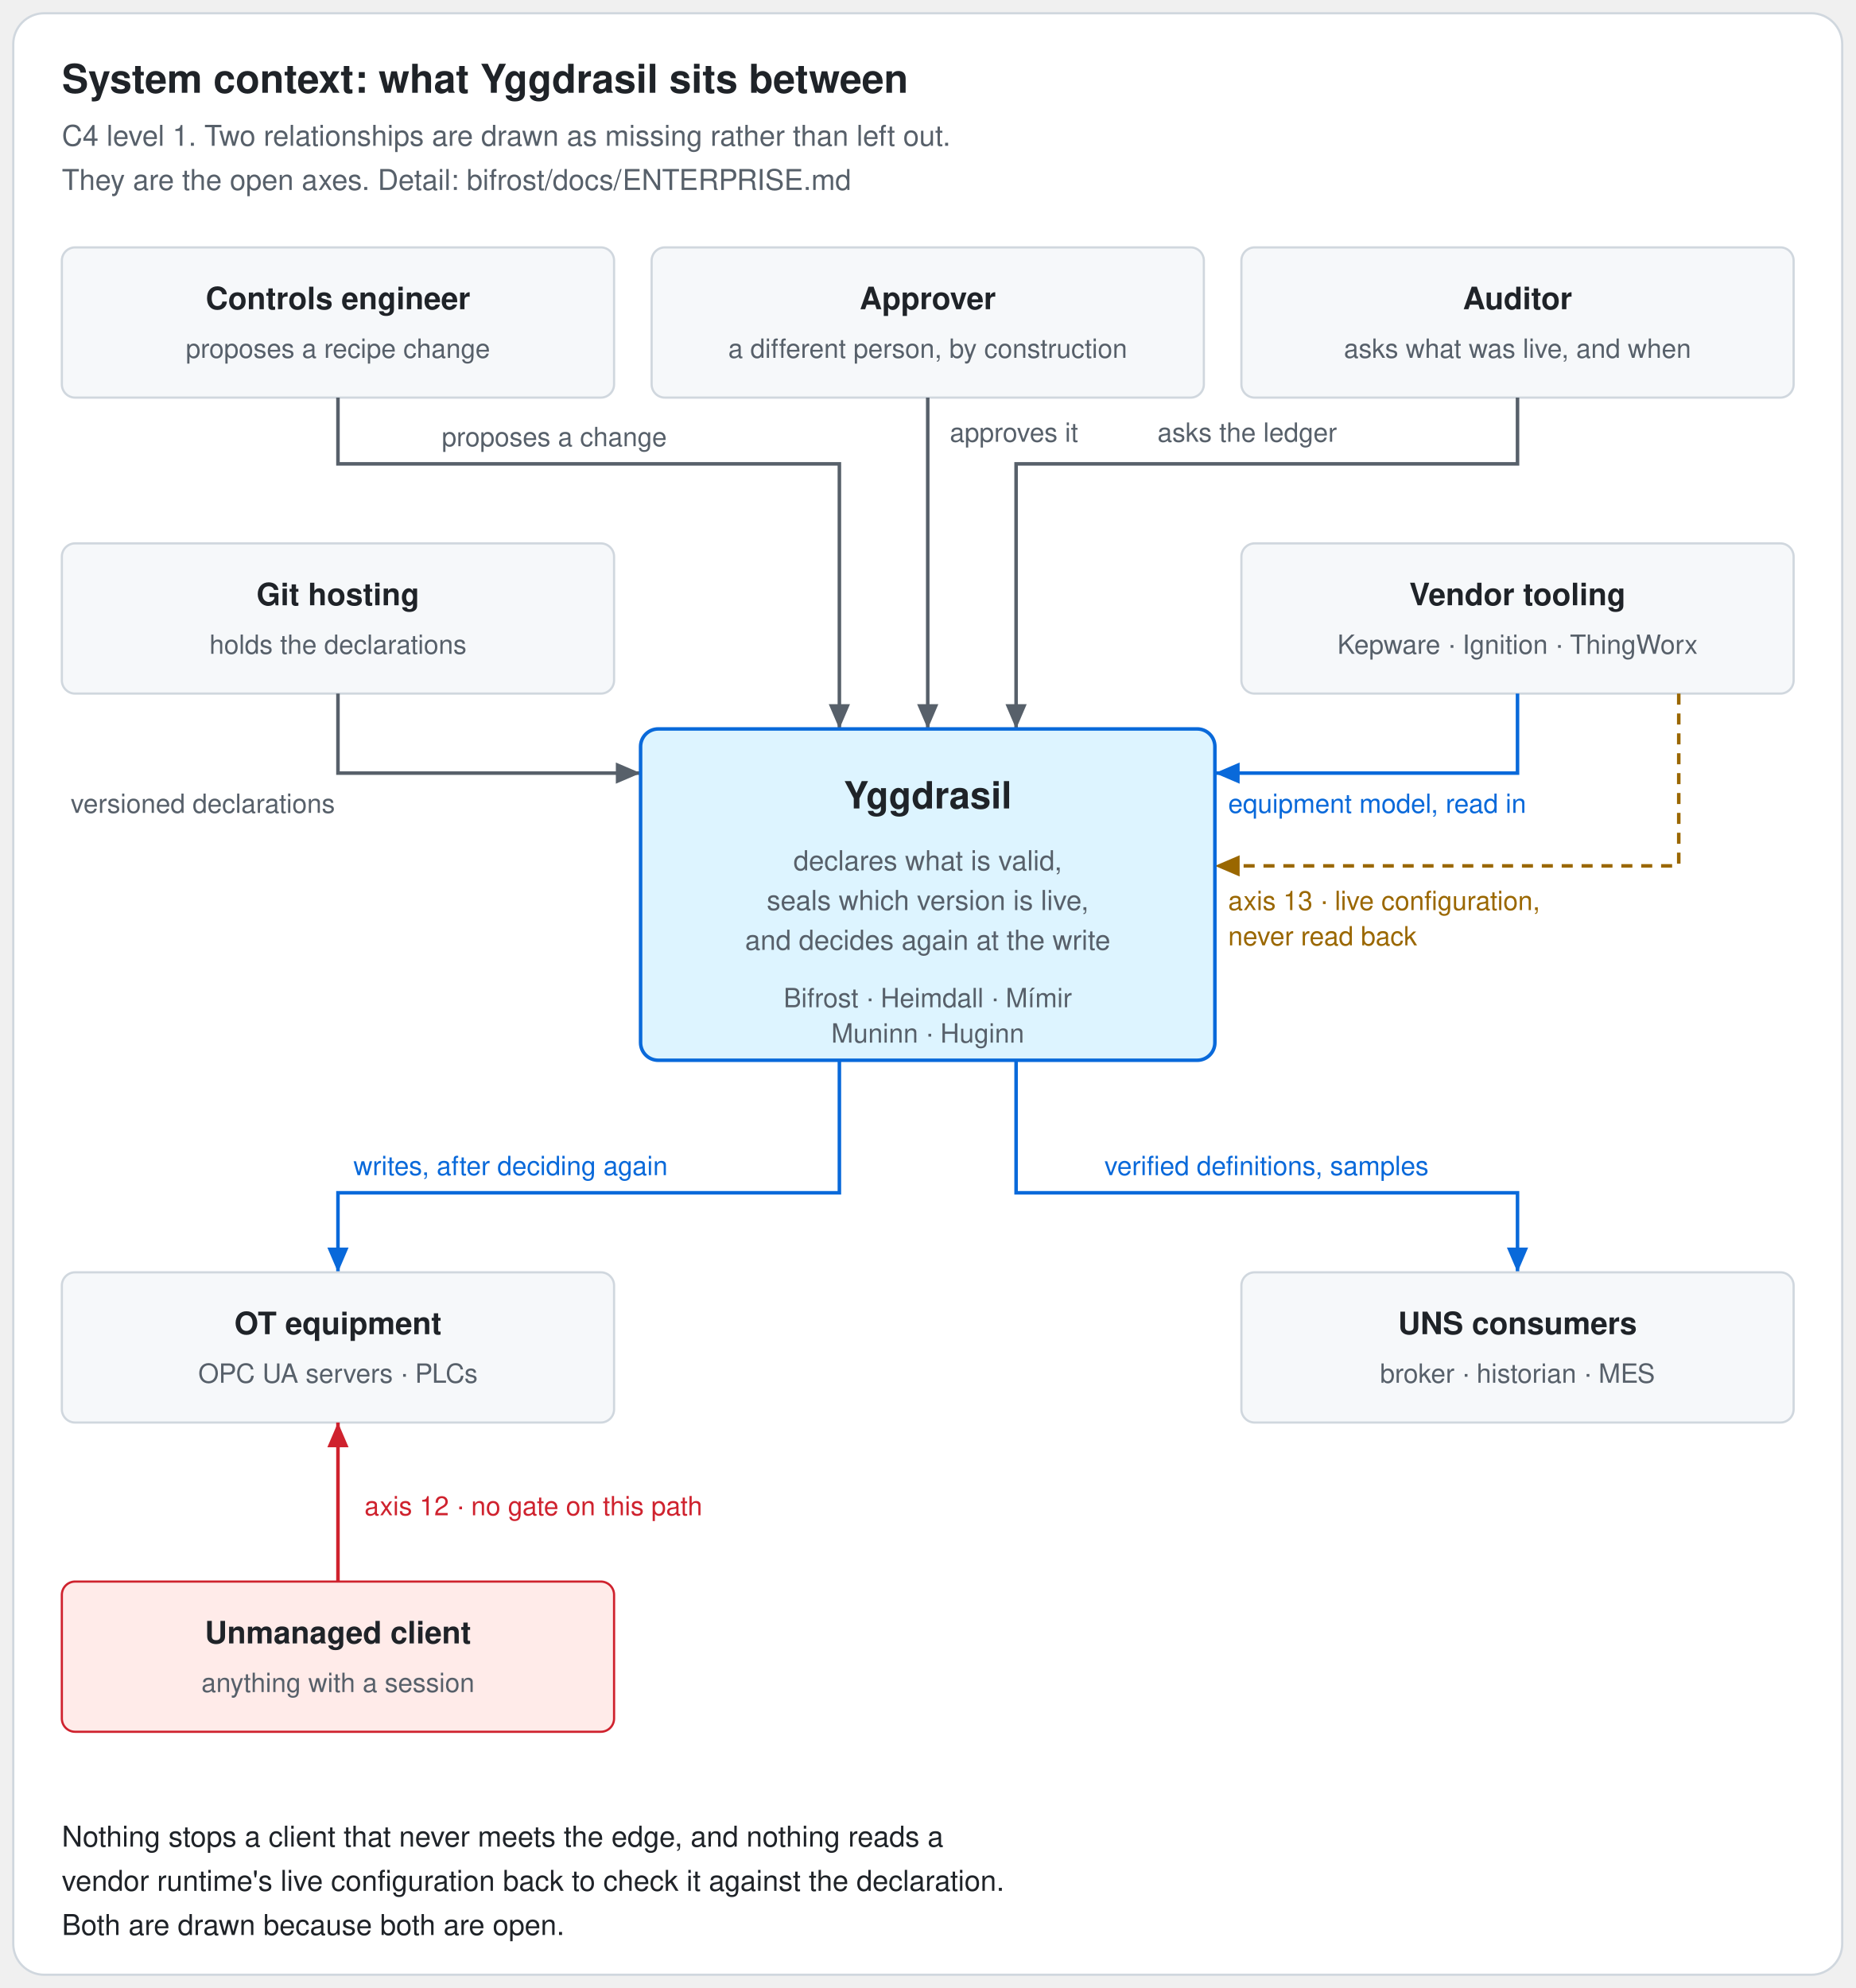
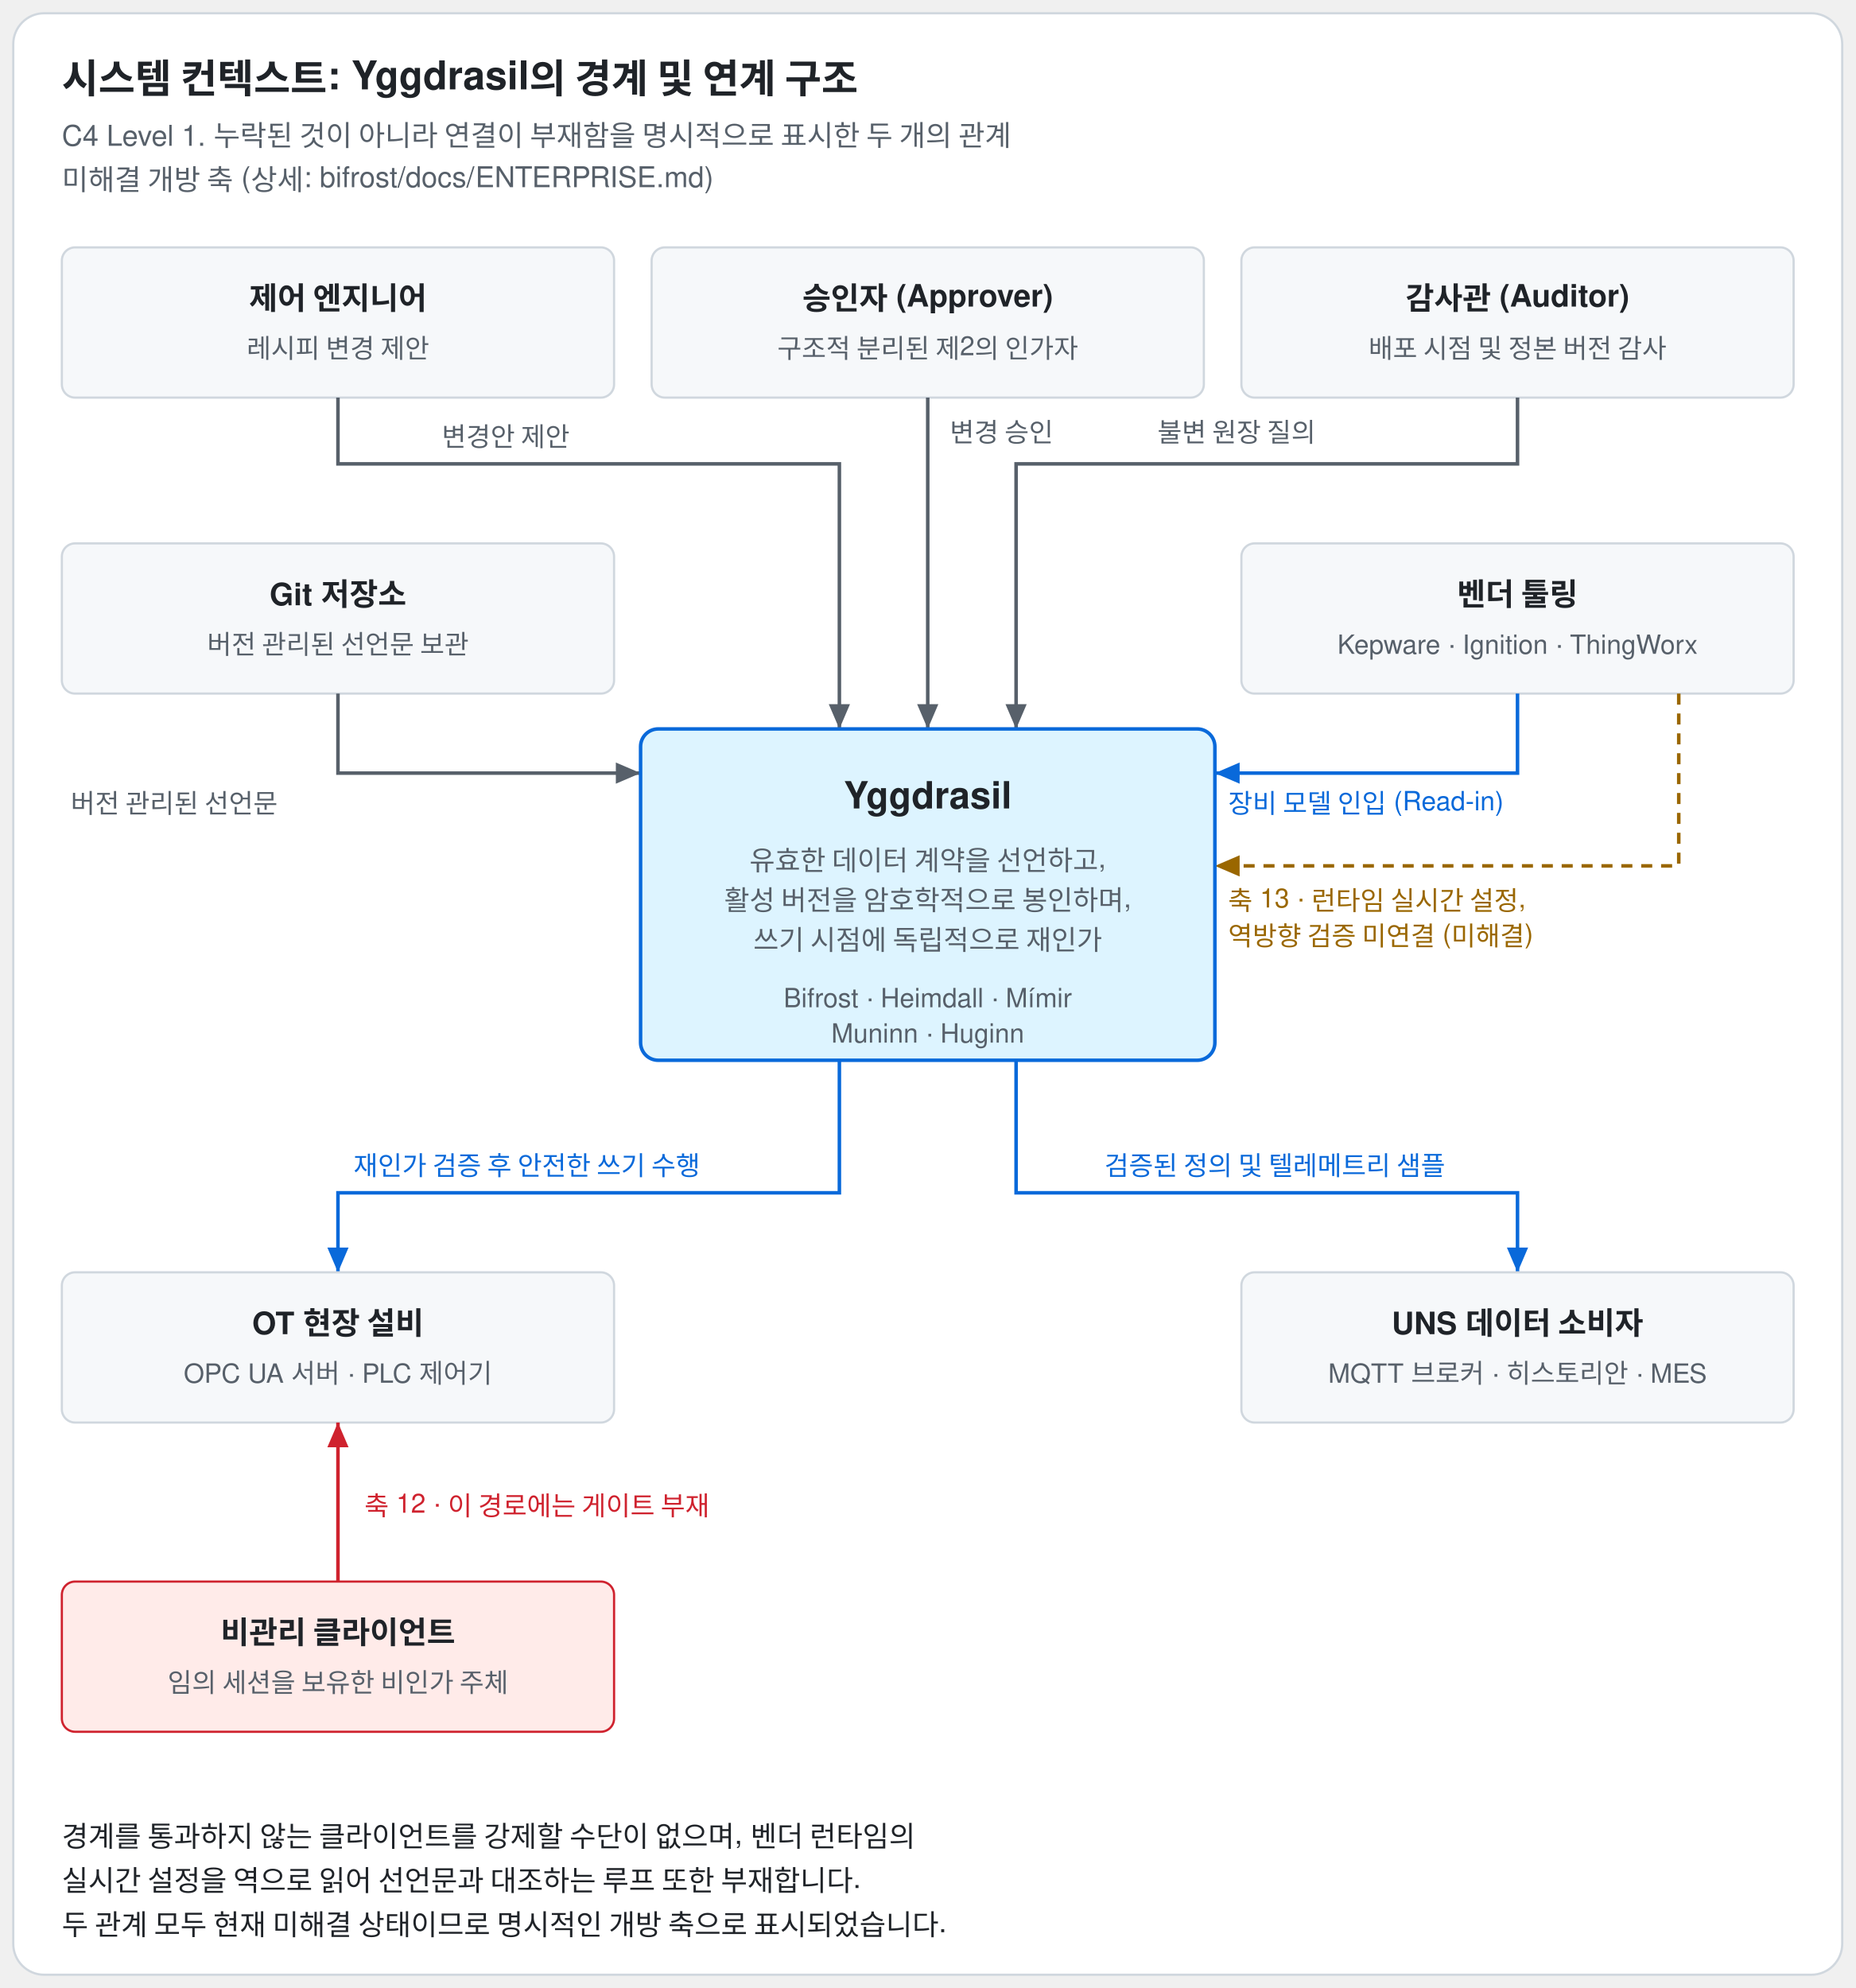
<svg xmlns="http://www.w3.org/2000/svg" width="840" height="900" viewBox="0 0 840 900" font-family="-apple-system,Segoe UI,Helvetica,Arial,sans-serif">
  <defs>
    <marker id="scG" markerWidth="9" markerHeight="9" refX="7" refY="3" orient="auto">
      <path d="M0,0 L7,3 L0,6 Z" fill="#57606a" />
    </marker>
    <marker id="scB" markerWidth="9" markerHeight="9" refX="7" refY="3" orient="auto">
      <path d="M0,0 L7,3 L0,6 Z" fill="#0969da" />
    </marker>
    <marker id="scA" markerWidth="9" markerHeight="9" refX="7" refY="3" orient="auto">
      <path d="M0,0 L7,3 L0,6 Z" fill="#9a6700" />
    </marker>
    <marker id="scR" markerWidth="9" markerHeight="9" refX="7" refY="3" orient="auto">
      <path d="M0,0 L7,3 L0,6 Z" fill="#cf222e" />
    </marker>
  </defs>
  <rect x="6" y="6" width="828" height="888" rx="14" fill="#ffffff" stroke="#d0d7de" />
-   <text x="28" y="42" font-size="18" font-weight="600" fill="#1f2328">System context: what Yggdrasil sits between</text>
-   <text x="28" y="66" font-size="13" fill="#57606a">C4 level 1. Two relationships are drawn as missing rather than left out.</text>
-   <text x="28" y="86" font-size="13" fill="#57606a">They are the open axes. Detail: bifrost/docs/ENTERPRISE.md</text>
+   <text x="28" y="42" font-size="18" font-weight="600" fill="#1f2328">시스템 컨텍스트: Yggdrasil의 경계 및 연계 구조</text>
+   <text x="28" y="66" font-size="13" fill="#57606a">C4 Level 1. 누락된 것이 아니라 연결이 부재함을 명시적으로 표시한 두 개의 관계</text>
+   <text x="28" y="86" font-size="13" fill="#57606a">미해결 개방 축 (상세: bifrost/docs/ENTERPRISE.md)</text>
  <rect x="28" y="112" width="250" height="68" rx="6" fill="#f6f8fa" stroke="#d0d7de" />
-   <text x="153" y="140" font-size="14" font-weight="600" fill="#1f2328" text-anchor="middle">Controls engineer</text>
-   <text x="153" y="162" font-size="12" fill="#57606a" text-anchor="middle">proposes a recipe change</text>
+   <text x="153" y="140" font-size="14" font-weight="600" fill="#1f2328" text-anchor="middle">제어 엔지니어</text>
+   <text x="153" y="162" font-size="12" fill="#57606a" text-anchor="middle">레시피 변경 제안</text>
  <rect x="295" y="112" width="250" height="68" rx="6" fill="#f6f8fa" stroke="#d0d7de" />
-   <text x="420" y="140" font-size="14" font-weight="600" fill="#1f2328" text-anchor="middle">Approver</text>
-   <text x="420" y="162" font-size="12" fill="#57606a" text-anchor="middle">a different person, by construction</text>
+   <text x="420" y="140" font-size="14" font-weight="600" fill="#1f2328" text-anchor="middle">승인자 (Approver)</text>
+   <text x="420" y="162" font-size="12" fill="#57606a" text-anchor="middle">구조적 분리된 제2의 인가자</text>
  <rect x="562" y="112" width="250" height="68" rx="6" fill="#f6f8fa" stroke="#d0d7de" />
-   <text x="687" y="140" font-size="14" font-weight="600" fill="#1f2328" text-anchor="middle">Auditor</text>
-   <text x="687" y="162" font-size="12" fill="#57606a" text-anchor="middle">asks what was live, and when</text>
+   <text x="687" y="140" font-size="14" font-weight="600" fill="#1f2328" text-anchor="middle">감사관 (Auditor)</text>
+   <text x="687" y="162" font-size="12" fill="#57606a" text-anchor="middle">배포 시점 및 정본 버전 감사</text>
  <polyline points="153,180 153,210 380,210 380,330" fill="none" stroke="#57606a" stroke-width="1.6" marker-end="url(#scG)" />
-   <text x="200" y="202" font-size="12" fill="#57606a">proposes a change</text>
+   <text x="200" y="202" font-size="12" fill="#57606a">변경안 제안</text>
  <polyline points="420,180 420,330" fill="none" stroke="#57606a" stroke-width="1.6" marker-end="url(#scG)" />
-   <text x="430" y="200" font-size="12" fill="#57606a">approves it</text>
+   <text x="430" y="200" font-size="12" fill="#57606a">변경 승인</text>
  <polyline points="687,180 687,210 460,210 460,330" fill="none" stroke="#57606a" stroke-width="1.6" marker-end="url(#scG)" />
-   <text x="524" y="200" font-size="12" fill="#57606a">asks the ledger</text>
+   <text x="524" y="200" font-size="12" fill="#57606a">불변 원장 질의</text>
  <rect x="28" y="246" width="250" height="68" rx="6" fill="#f6f8fa" stroke="#d0d7de" />
-   <text x="153" y="274" font-size="14" font-weight="600" fill="#1f2328" text-anchor="middle">Git hosting</text>
-   <text x="153" y="296" font-size="12" fill="#57606a" text-anchor="middle">holds the declarations</text>
+   <text x="153" y="274" font-size="14" font-weight="600" fill="#1f2328" text-anchor="middle">Git 저장소</text>
+   <text x="153" y="296" font-size="12" fill="#57606a" text-anchor="middle">버전 관리된 선언문 보관</text>
  <rect x="562" y="246" width="250" height="68" rx="6" fill="#f6f8fa" stroke="#d0d7de" />
-   <text x="687" y="274" font-size="14" font-weight="600" fill="#1f2328" text-anchor="middle">Vendor tooling</text>
+   <text x="687" y="274" font-size="14" font-weight="600" fill="#1f2328" text-anchor="middle">벤더 툴링</text>
  <text x="687" y="296" font-size="12" fill="#57606a" text-anchor="middle">Kepware · Ignition · ThingWorx</text>
  <polyline points="153,314 153,350 290,350" fill="none" stroke="#57606a" stroke-width="1.6" marker-end="url(#scG)" />
-   <text x="32" y="368" font-size="12" fill="#57606a">versioned declarations</text>
+   <text x="32" y="368" font-size="12" fill="#57606a">버전 관리된 선언문</text>
  <polyline points="687,314 687,350 550,350" fill="none" stroke="#0969da" stroke-width="1.6" marker-end="url(#scB)" />
-   <text x="556" y="368" font-size="12" fill="#0969da">equipment model, read in</text>
+   <text x="556" y="368" font-size="12" fill="#0969da">장비 모델 인입 (Read-in)</text>
  <polyline points="760,314 760,392 550,392" fill="none" stroke="#9a6700" stroke-width="1.6" stroke-dasharray="5 4" marker-end="url(#scA)" />
-   <text x="556" y="412" font-size="12" fill="#9a6700">axis 13 · live configuration,</text>
-   <text x="556" y="428" font-size="12" fill="#9a6700">never read back</text>
+   <text x="556" y="412" font-size="12" fill="#9a6700">축 13 · 런타임 실시간 설정,</text>
+   <text x="556" y="428" font-size="12" fill="#9a6700">역방향 검증 미연결 (미해결)</text>
  <rect x="290" y="330" width="260" height="150" rx="8" fill="#ddf4ff" stroke="#0969da" stroke-width="1.6" />
  <text x="420" y="366" font-size="17" font-weight="600" fill="#1f2328" text-anchor="middle">Yggdrasil</text>
-   <text x="420" y="394" font-size="12.5" fill="#57606a" text-anchor="middle">declares what is valid,</text>
-   <text x="420" y="412" font-size="12.5" fill="#57606a" text-anchor="middle">seals which version is live,</text>
-   <text x="420" y="430" font-size="12.5" fill="#57606a" text-anchor="middle">and decides again at the write</text>
+   <text x="420" y="394" font-size="12.5" fill="#57606a" text-anchor="middle">유효한 데이터 계약을 선언하고,</text>
+   <text x="420" y="412" font-size="12.5" fill="#57606a" text-anchor="middle">활성 버전을 암호학적으로 봉인하며,</text>
+   <text x="420" y="430" font-size="12.5" fill="#57606a" text-anchor="middle">쓰기 시점에 독립적으로 재인가</text>
  <text x="420" y="456" font-size="12" fill="#57606a" text-anchor="middle">Bifrost · Heimdall · Mímir</text>
  <text x="420" y="472" font-size="12" fill="#57606a" text-anchor="middle">Muninn · Huginn</text>
  <polyline points="380,480 380,540 153,540 153,576" fill="none" stroke="#0969da" stroke-width="1.6" marker-end="url(#scB)" />
-   <text x="160" y="532" font-size="12" fill="#0969da">writes, after deciding again</text>
+   <text x="160" y="532" font-size="12" fill="#0969da">재인가 검증 후 안전한 쓰기 수행</text>
  <polyline points="460,480 460,540 687,540 687,576" fill="none" stroke="#0969da" stroke-width="1.6" marker-end="url(#scB)" />
-   <text x="500" y="532" font-size="12" fill="#0969da">verified definitions, samples</text>
+   <text x="500" y="532" font-size="12" fill="#0969da">검증된 정의 및 텔레메트리 샘플</text>
  <rect x="28" y="576" width="250" height="68" rx="6" fill="#f6f8fa" stroke="#d0d7de" />
-   <text x="153" y="604" font-size="14" font-weight="600" fill="#1f2328" text-anchor="middle">OT equipment</text>
-   <text x="153" y="626" font-size="12" fill="#57606a" text-anchor="middle">OPC UA servers · PLCs</text>
+   <text x="153" y="604" font-size="14" font-weight="600" fill="#1f2328" text-anchor="middle">OT 현장 설비</text>
+   <text x="153" y="626" font-size="12" fill="#57606a" text-anchor="middle">OPC UA 서버 · PLC 제어기</text>
  <rect x="562" y="576" width="250" height="68" rx="6" fill="#f6f8fa" stroke="#d0d7de" />
-   <text x="687" y="604" font-size="14" font-weight="600" fill="#1f2328" text-anchor="middle">UNS consumers</text>
-   <text x="687" y="626" font-size="12" fill="#57606a" text-anchor="middle">broker · historian · MES</text>
+   <text x="687" y="604" font-size="14" font-weight="600" fill="#1f2328" text-anchor="middle">UNS 데이터 소비자</text>
+   <text x="687" y="626" font-size="12" fill="#57606a" text-anchor="middle">MQTT 브로커 · 히스토리안 · MES</text>
  <rect x="28" y="716" width="250" height="68" rx="6" fill="#ffebe9" stroke="#cf222e" />
-   <text x="153" y="744" font-size="14" font-weight="600" fill="#1f2328" text-anchor="middle">Unmanaged client</text>
-   <text x="153" y="766" font-size="12" fill="#57606a" text-anchor="middle">anything with a session</text>
+   <text x="153" y="744" font-size="14" font-weight="600" fill="#1f2328" text-anchor="middle">비관리 클라이언트</text>
+   <text x="153" y="766" font-size="12" fill="#57606a" text-anchor="middle">임의 세션을 보유한 비인가 주체</text>
  <polyline points="153,716 153,644" fill="none" stroke="#cf222e" stroke-width="1.6" marker-end="url(#scR)" />
-   <text x="165" y="686" font-size="12" fill="#cf222e">axis 12 · no gate on this path</text>
-   <text x="28" y="836" font-size="13" fill="#1f2328">Nothing stops a client that never meets the edge, and nothing reads a</text>
-   <text x="28" y="856" font-size="13" fill="#1f2328">vendor runtime's live configuration back to check it against the declaration.</text>
-   <text x="28" y="876" font-size="13" fill="#1f2328">Both are drawn because both are open.</text>
+   <text x="165" y="686" font-size="12" fill="#cf222e">축 12 · 이 경로에는 게이트 부재</text>
+   <text x="28" y="836" font-size="13" fill="#1f2328">경계를 통과하지 않는 클라이언트를 강제할 수단이 없으며, 벤더 런타임의</text>
+   <text x="28" y="856" font-size="13" fill="#1f2328">실시간 설정을 역으로 읽어 선언문과 대조하는 루프 또한 부재합니다.</text>
+   <text x="28" y="876" font-size="13" fill="#1f2328">두 관계 모두 현재 미해결 상태이므로 명시적인 개방 축으로 표시되었습니다.</text>
</svg>
